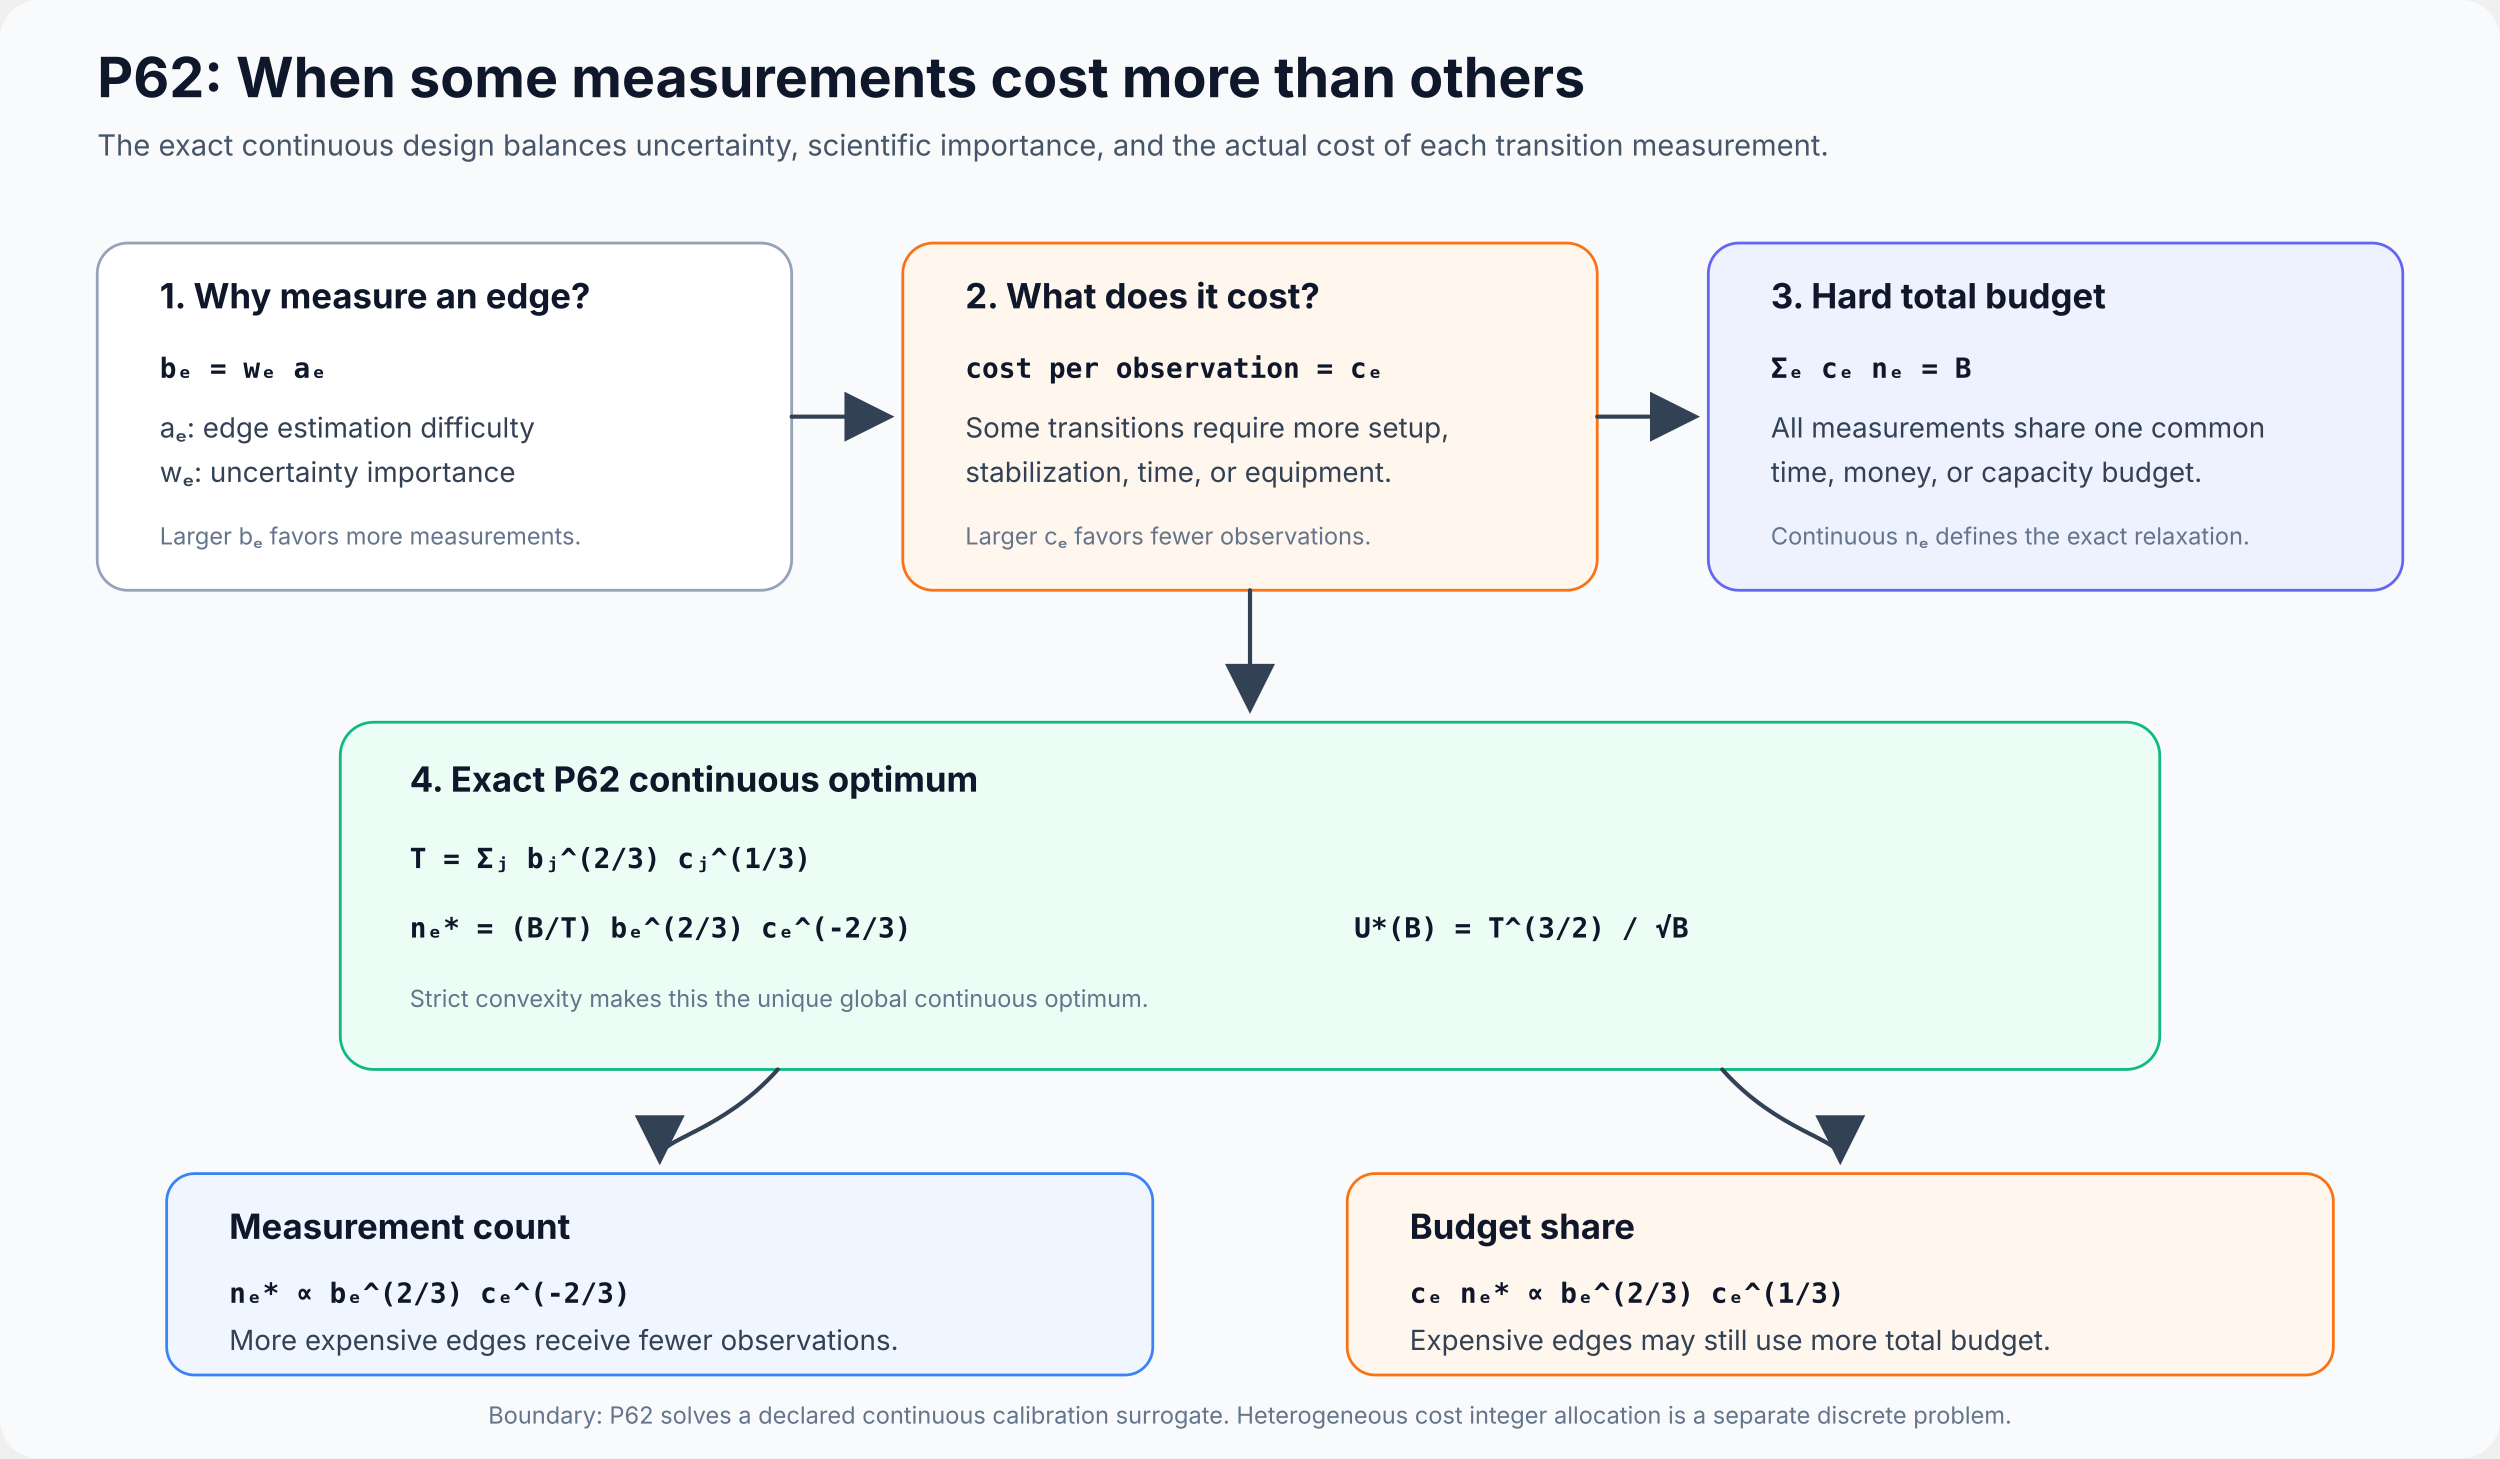
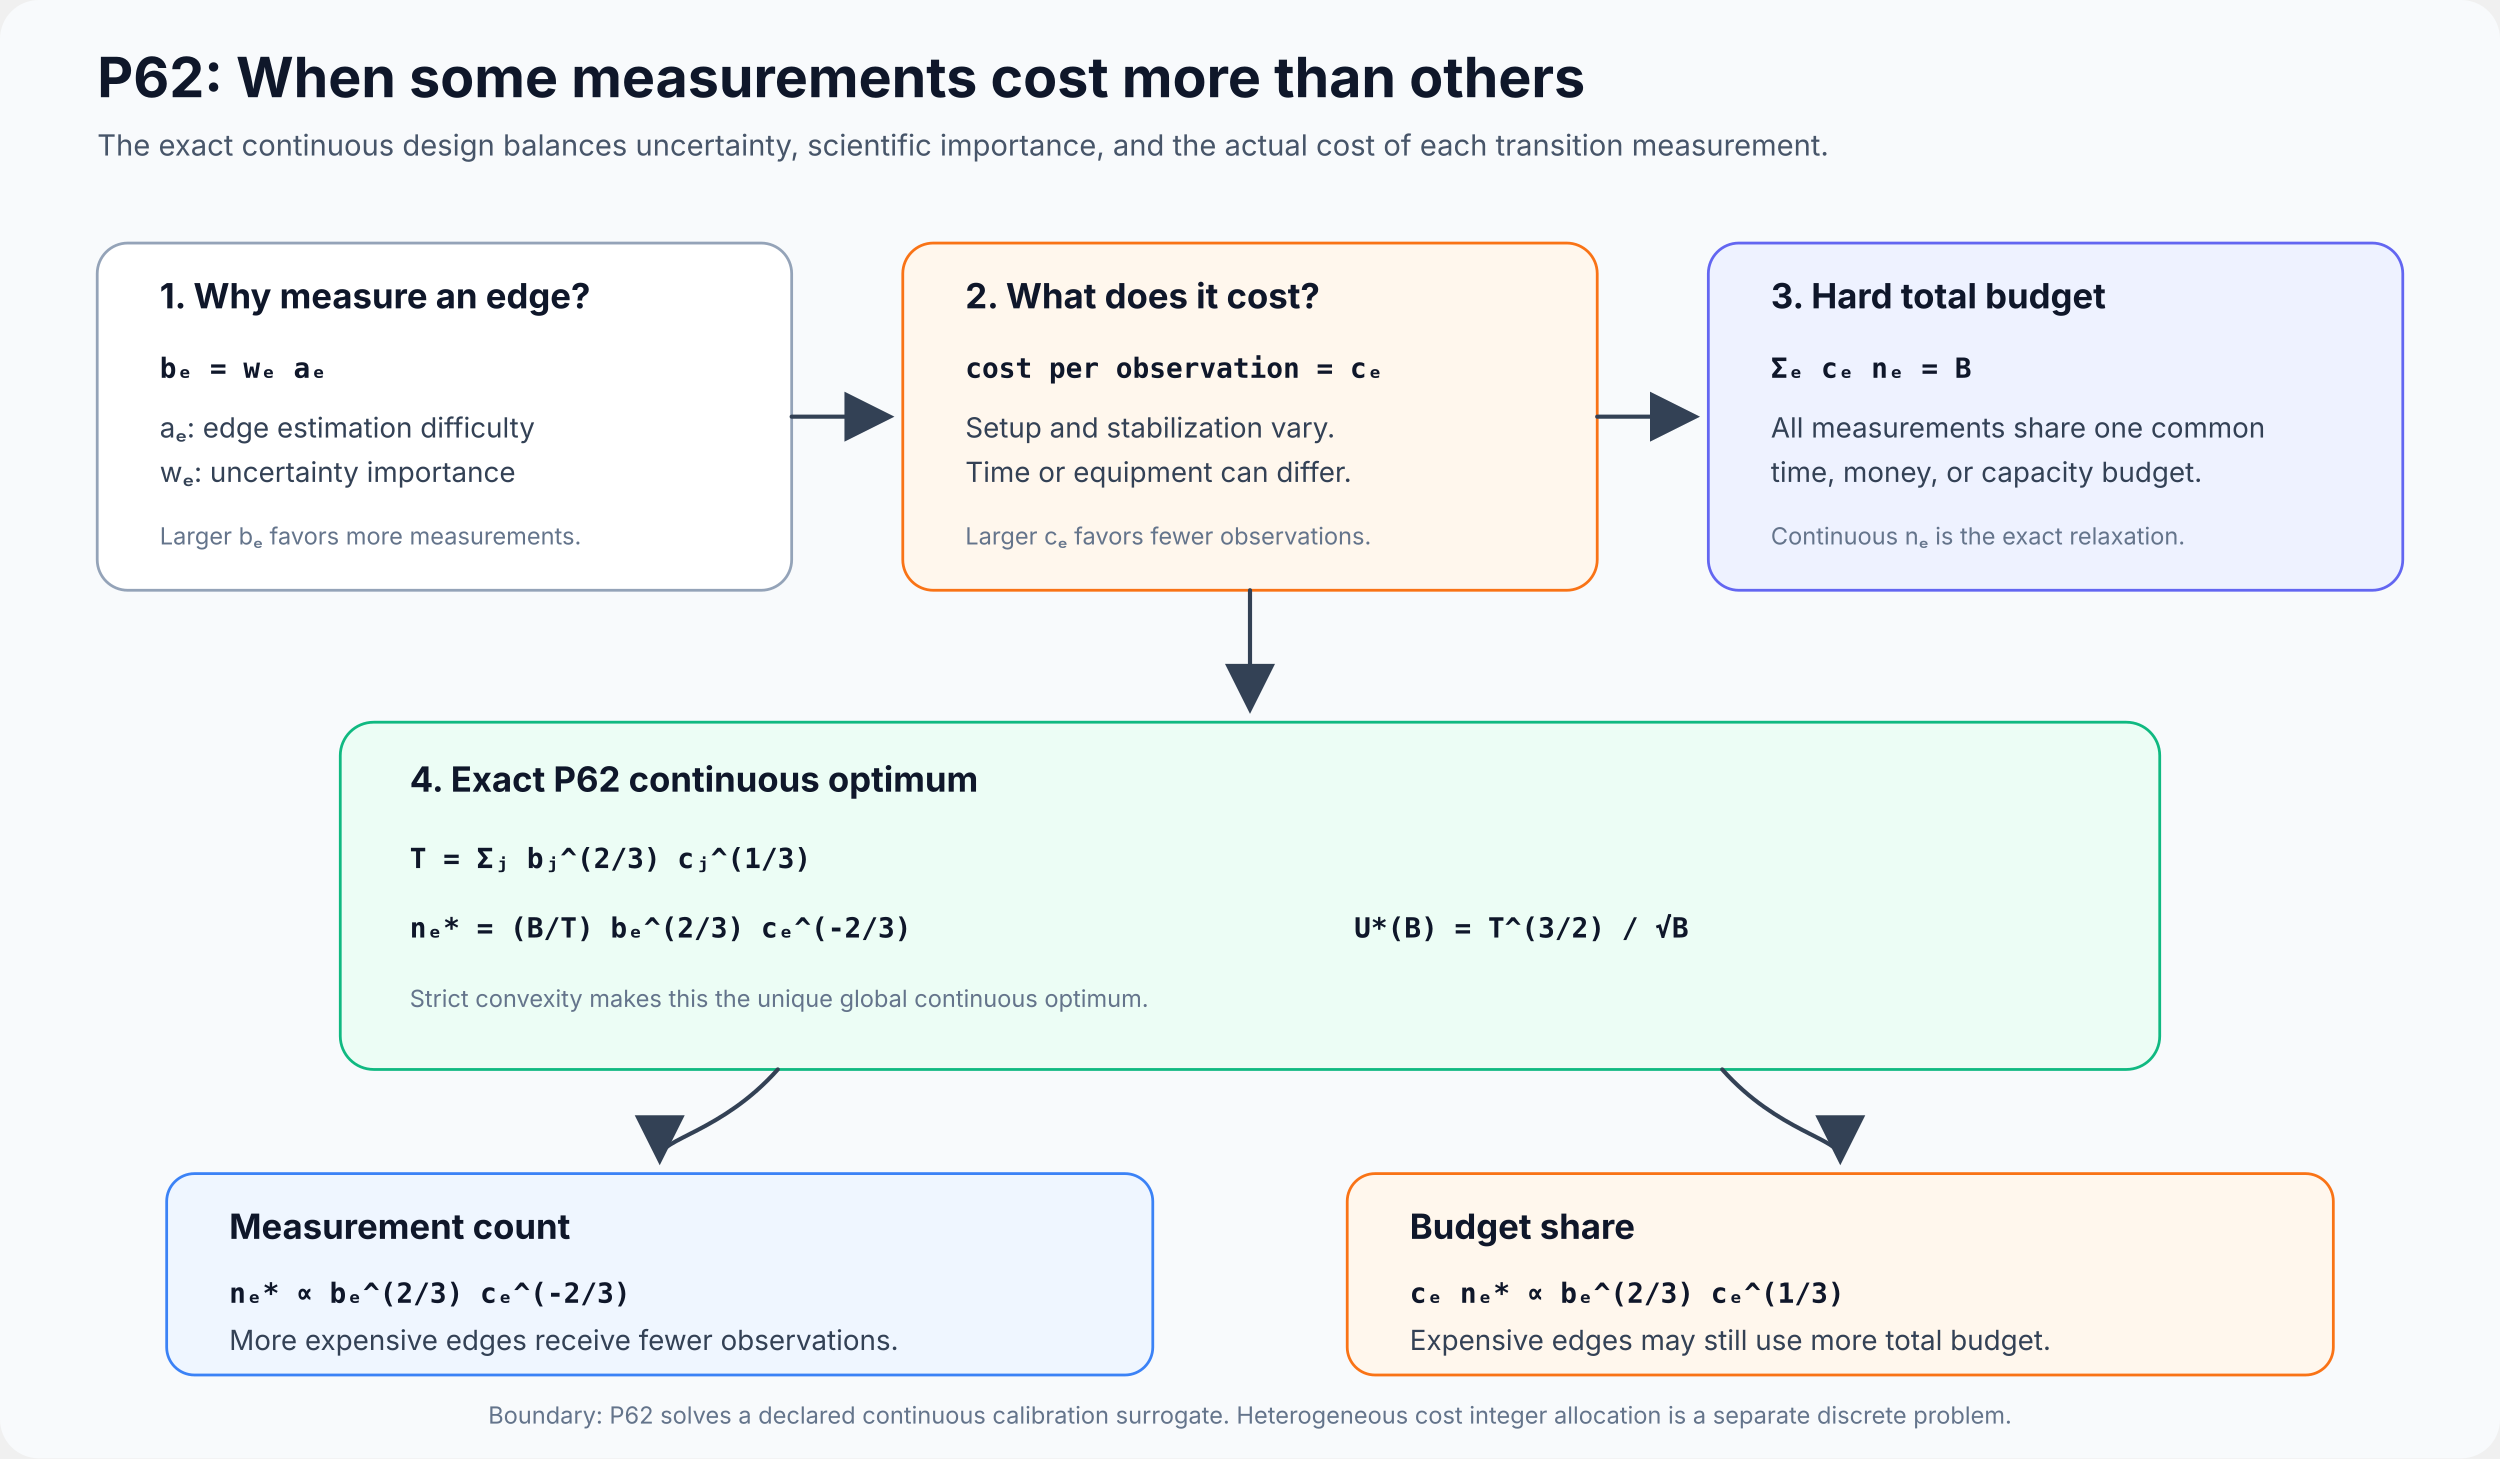
<svg xmlns="http://www.w3.org/2000/svg" width="1800" height="1050" viewBox="0 0 1800 1050" role="img" aria-labelledby="title desc">
  <defs>
    <marker id="arrow" markerWidth="12" markerHeight="12" refX="10" refY="6" orient="auto">
      <path d="M0 0 L12 6 L0 12 Z" fill="#334155" />
    </marker>
    <style>
      .h1{font:700 40px system-ui,-apple-system,"Segoe UI",sans-serif;fill:#0f172a}
      .sub{font:400 21px system-ui,-apple-system,"Segoe UI",sans-serif;fill:#475569}
      .bt{font:700 25px system-ui,-apple-system,"Segoe UI",sans-serif;fill:#0f172a}
      .tx{font:400 20px system-ui,-apple-system,"Segoe UI",sans-serif;fill:#334155}
      .math{font:600 20px ui-monospace,SFMono-Regular,Menlo,Consolas,monospace;fill:#0f172a}
      .small{font:400 17px system-ui,-apple-system,"Segoe UI",sans-serif;fill:#64748b}
      .arrow{fill:none;stroke:#334155;stroke-width:3;stroke-linecap:round;marker-end:url(#arrow)}
      .card{stroke-width:2}
    </style>
  </defs>
  <rect width="1800" height="1050" rx="28" fill="#f8fafc" />
  <text x="70" y="70" class="h1">P62: When some measurements cost more than others</text>
  <text x="70" y="112" class="sub">The exact continuous design balances uncertainty, scientific importance, and the actual cost of each transition measurement.</text>
  <g id="p62-importance" data-qa-block="true" data-x="70" data-y="175" data-width="500" data-height="250">
    <rect class="card" x="70" y="175" width="500" height="250" rx="22" fill="#ffffff" stroke="#94a3b8" />
    <text x="115" y="222" class="bt">1. Why measure an edge?</text>
    <text x="115" y="272" class="math">bₑ = wₑ aₑ</text>
    <text x="115" y="315" class="tx">aₑ: edge estimation difficulty</text>
    <text x="115" y="347" class="tx">wₑ: uncertainty importance</text>
    <text x="115" y="392" class="small">Larger bₑ favors more measurements.</text>
  </g>
  <g id="p62-cost" data-qa-block="true" data-x="650" data-y="175" data-width="500" data-height="250">
    <rect class="card" x="650" y="175" width="500" height="250" rx="22" fill="#fff7ed" stroke="#f97316" />
    <text x="695" y="222" class="bt">2. What does it cost?</text>
    <text x="695" y="272" class="math">cost per observation = cₑ</text>
-     <text x="695" y="315" class="tx">Some transitions require more setup,</text>
-     <text x="695" y="347" class="tx">stabilization, time, or equipment.</text>
+     <text x="695" y="315" class="tx">Setup and stabilization vary.</text>
+     <text x="695" y="347" class="tx">Time or equipment can differ.</text>
    <text x="695" y="392" class="small">Larger cₑ favors fewer observations.</text>
  </g>
  <g id="p62-budget" data-qa-block="true" data-x="1230" data-y="175" data-width="500" data-height="250">
    <rect class="card" x="1230" y="175" width="500" height="250" rx="22" fill="#eef2ff" stroke="#6366f1" />
    <text x="1275" y="222" class="bt">3. Hard total budget</text>
    <text x="1275" y="272" class="math">Σₑ cₑ nₑ = B</text>
    <text x="1275" y="315" class="tx">All measurements share one common</text>
    <text x="1275" y="347" class="tx">time, money, or capacity budget.</text>
-     <text x="1275" y="392" class="small">Continuous nₑ defines the exact relaxation.</text>
+     <text x="1275" y="392" class="small">Continuous nₑ is the exact relaxation.</text>
  </g>
  <path d="M570 300 H638" class="arrow" data-from="p62-importance" data-to="p62-cost" />
  <path d="M1150 300 H1218" class="arrow" data-from="p62-cost" data-to="p62-budget" />
  <g id="p62-optimum" data-qa-block="true" data-x="245" data-y="520" data-width="1310" data-height="250">
    <rect class="card" x="245" y="520" width="1310" height="250" rx="24" fill="#ecfdf5" stroke="#10b981" />
    <text x="295" y="570" class="bt">4. Exact P62 continuous optimum</text>
    <text x="295" y="625" class="math">T = Σⱼ bⱼ^(2/3) cⱼ^(1/3)</text>
    <text x="295" y="675" class="math">nₑ* = (B/T) bₑ^(2/3) cₑ^(-2/3)</text>
    <text x="975" y="675" class="math">U*(B) = T^(3/2) / √B</text>
    <text x="295" y="725" class="small">Strict convexity makes this the unique global continuous optimum.</text>
  </g>
  <path d="M900 425 V508" class="arrow" data-from="p62-cost" data-to="p62-optimum" />
  <g id="p62-count" data-qa-block="true" data-x="120" data-y="845" data-width="710" data-height="145">
    <rect class="card" x="120" y="845" width="710" height="145" rx="20" fill="#eff6ff" stroke="#3b82f6" />
    <text x="165" y="892" class="bt">Measurement count</text>
    <text x="165" y="938" class="math">nₑ* ∝ bₑ^(2/3) cₑ^(-2/3)</text>
    <text x="165" y="972" class="tx">More expensive edges receive fewer observations.</text>
  </g>
  <g id="p62-share" data-qa-block="true" data-x="970" data-y="845" data-width="710" data-height="145">
    <rect class="card" x="970" y="845" width="710" height="145" rx="20" fill="#fff7ed" stroke="#f97316" />
    <text x="1015" y="892" class="bt">Budget share</text>
    <text x="1015" y="938" class="math">cₑ nₑ* ∝ bₑ^(2/3) cₑ^(1/3)</text>
    <text x="1015" y="972" class="tx">Expensive edges may still use more total budget.</text>
  </g>
  <path d="M560 770 C520 815 475 820 475 833" class="arrow" data-from="p62-optimum" data-to="p62-count" />
  <path d="M1240 770 C1280 815 1325 820 1325 833" class="arrow" data-from="p62-optimum" data-to="p62-share" />
  <text x="900" y="1025" text-anchor="middle" class="small">Boundary: P62 solves a declared continuous calibration surrogate. Heterogeneous cost integer allocation is a separate discrete problem.</text>
</svg>
